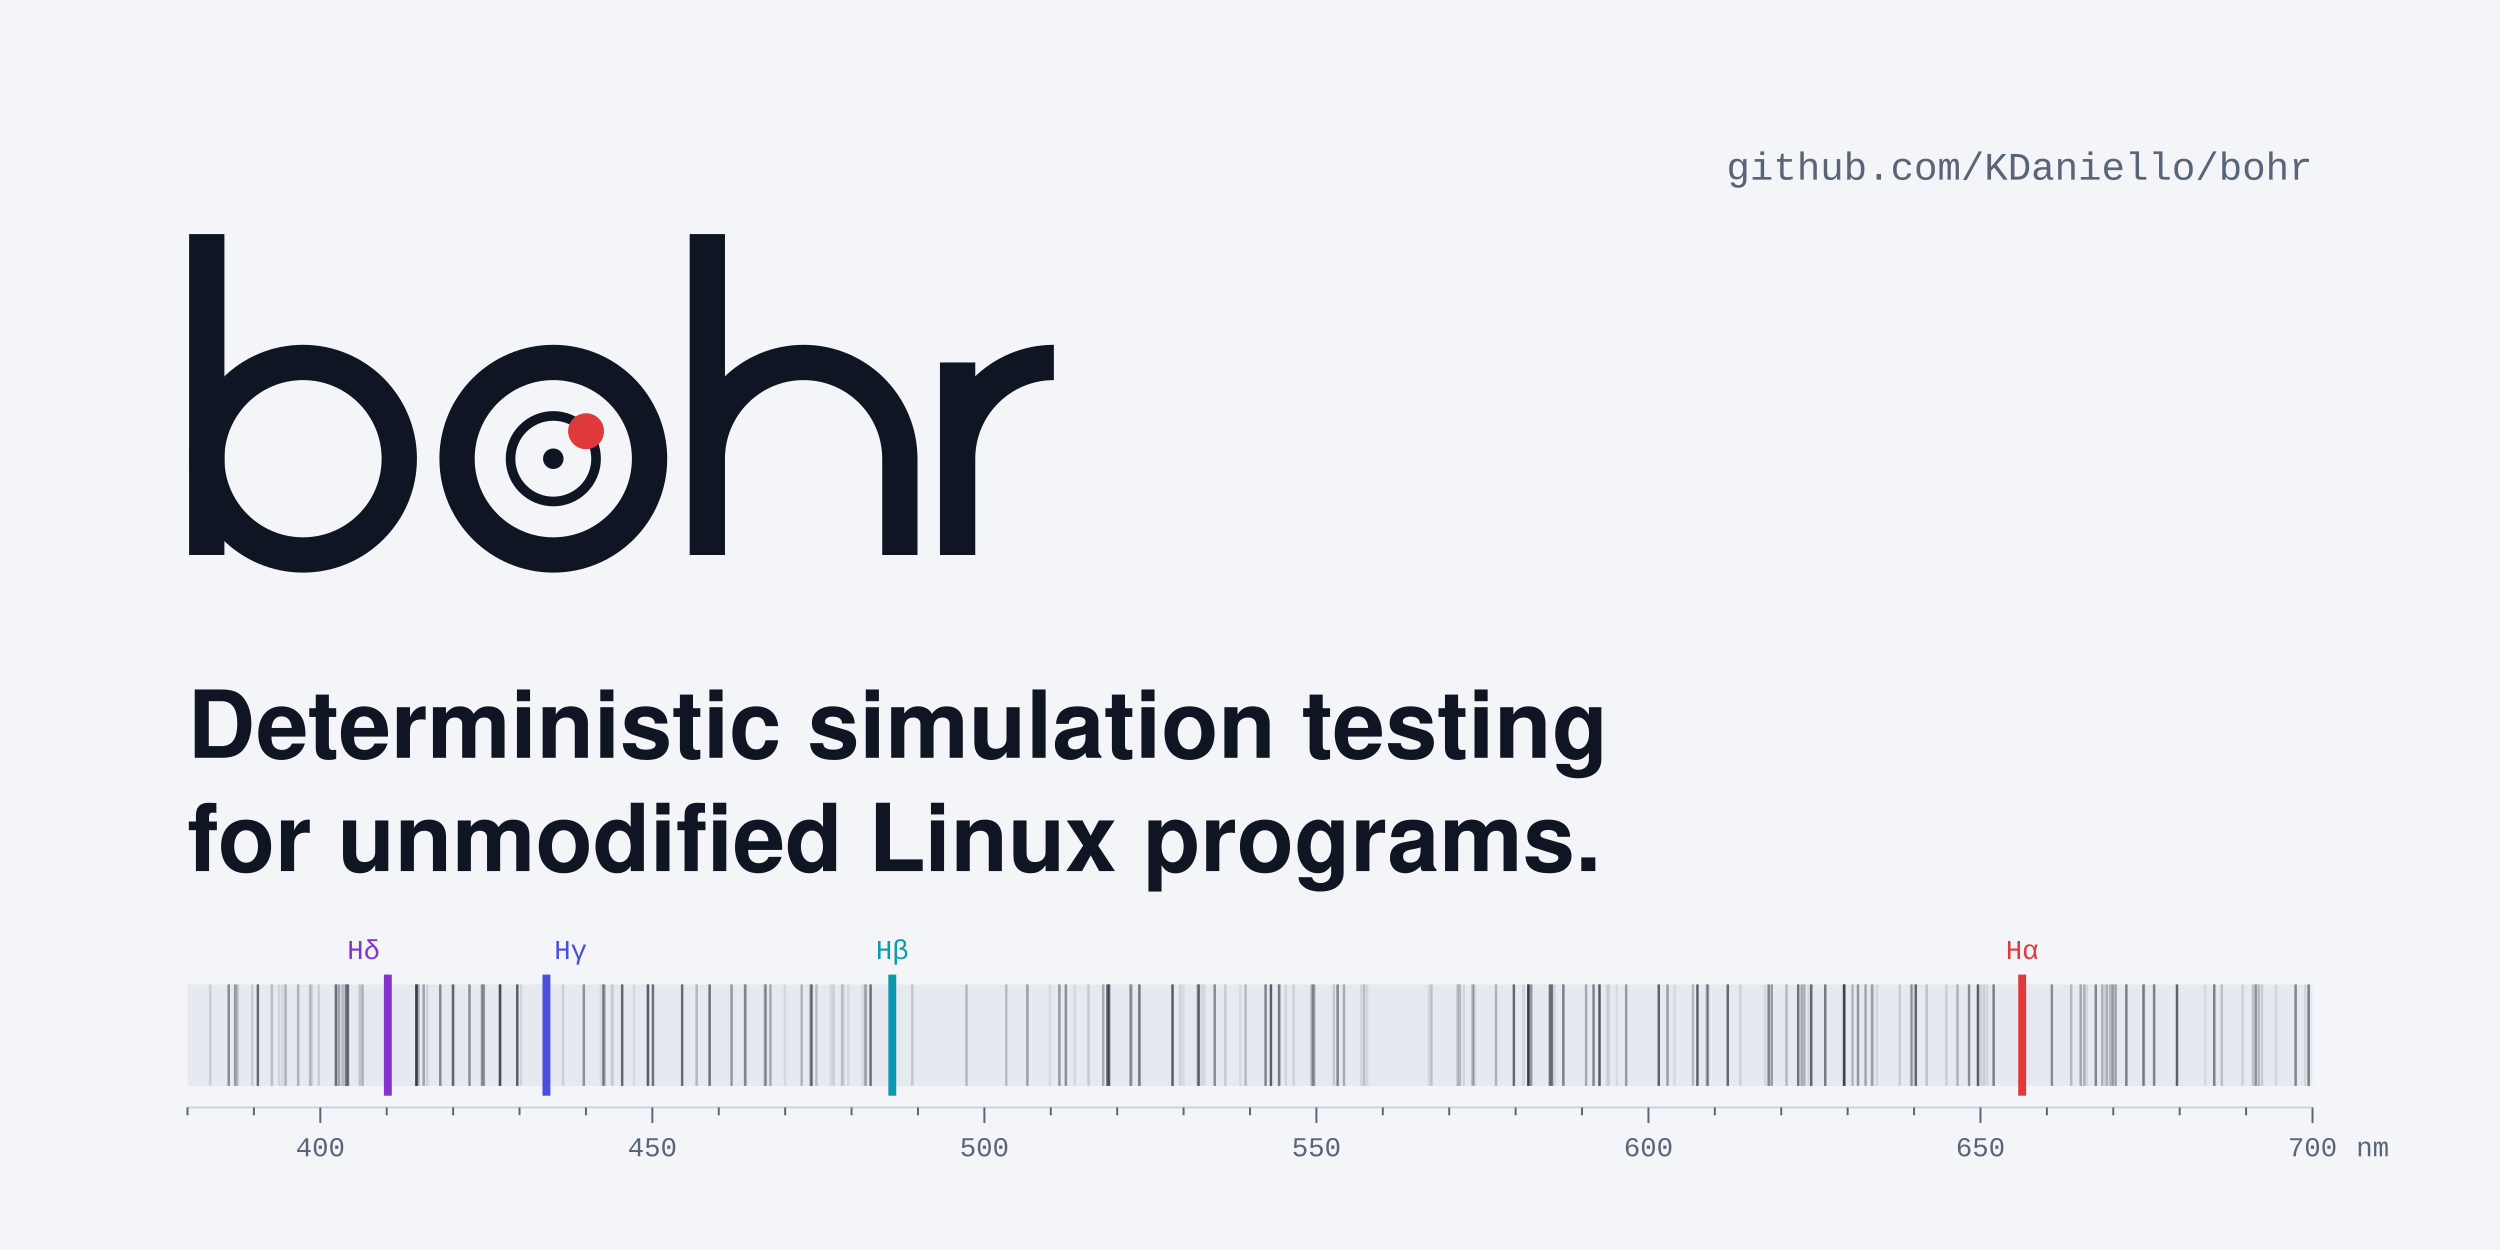
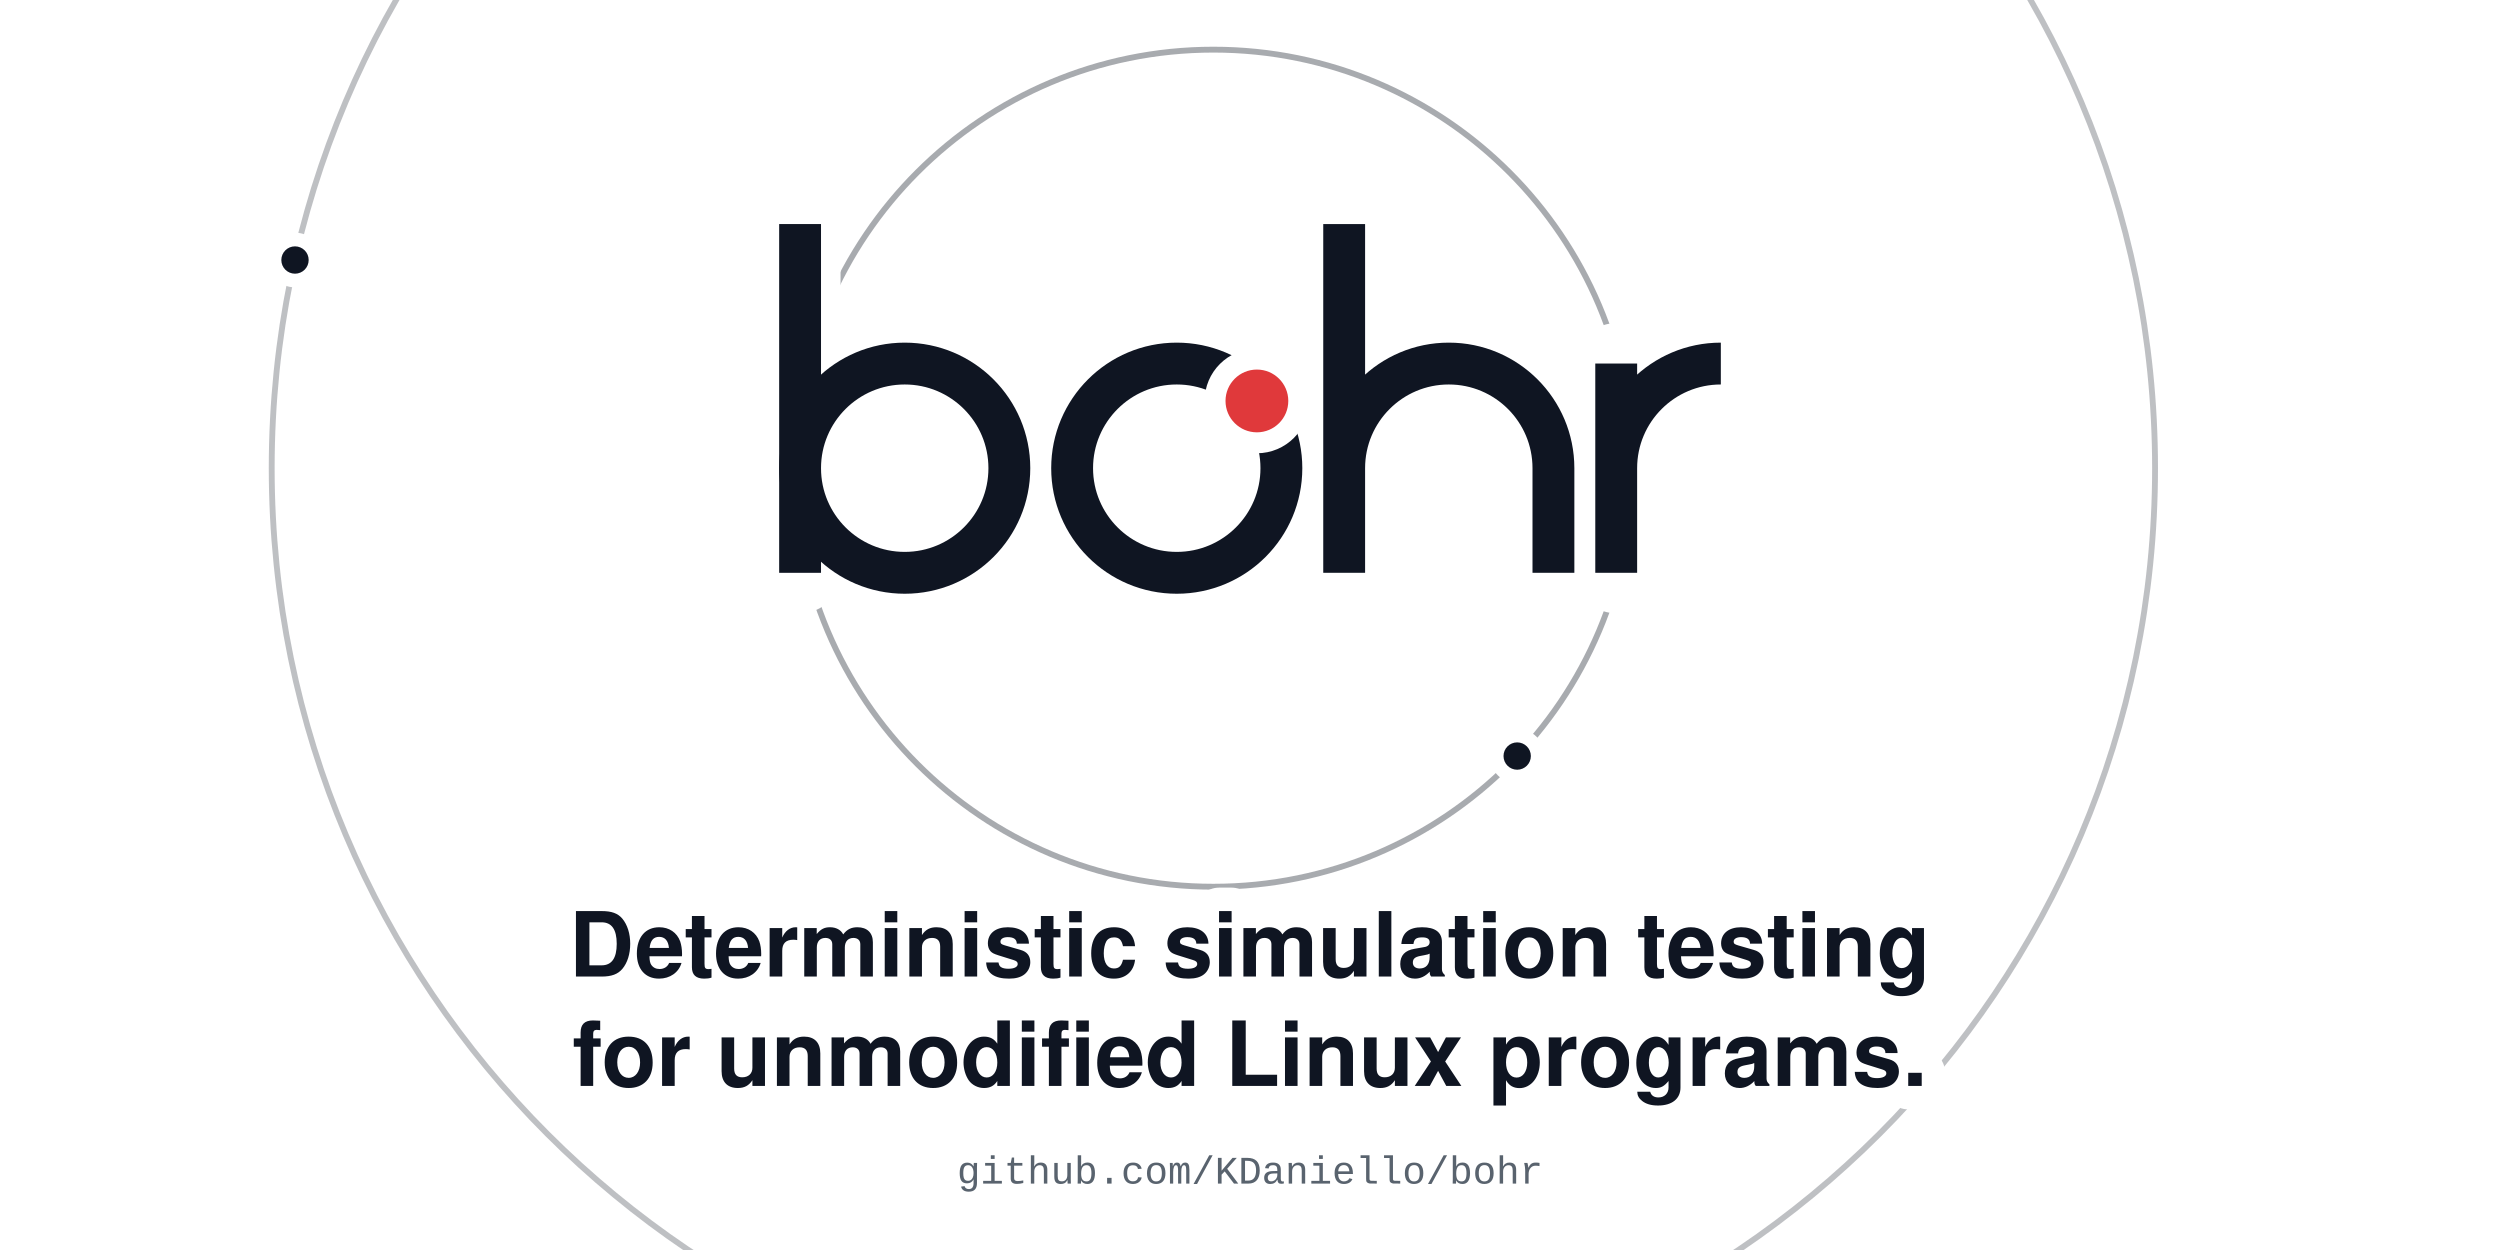
<svg xmlns="http://www.w3.org/2000/svg" width="1280" height="640" viewBox="0 0 1280 640" role="img" aria-label="bohr — deterministic simulation testing for unmodified Linux programs">
-   <rect width="1280" height="640" rx="0" fill="#F3F5F8" />
-   <g transform="translate(96 110) scale(1.6429) translate(6 6)" fill="none" stroke="#0F1522" stroke-width="11">
+   <rect width="1280" height="640" rx="0" fill="#FFFFFF" />
+   <defs>
+     <mask id="orbits" maskUnits="userSpaceOnUse" stroke="none" x="0" y="0" width="1280" height="640">
+       <rect width="1280" height="640" fill="#fff" />
+       <g transform="translate(398.93 104) scale(1.7857) translate(6 6)" fill="none" stroke="#000" stroke-width="23.2" stroke-linecap="round" stroke-linejoin="round">
+         <path d="M0 0V100" />
+         <circle cx="30" cy="70" r="30" />
+         <path d="M156 0V100M156 70A30 30 0 0 1 216 70V100" />
+         <path d="M234 40V100M234 70A30 30 0 0 1 264 40" />
+         <circle cx="108" cy="70" r="30" fill="#000" />
+       </g>
+       <text x="640" y="500" font-family="-apple-system, BlinkMacSystemFont, 'Segoe UI', Helvetica, Arial, sans-serif" font-size="46" font-weight="600" fill="#000" stroke="#000" stroke-width="24" stroke-linejoin="round" text-anchor="middle">Deterministic simulation testing</text>
+       <text x="640" y="556" font-family="-apple-system, BlinkMacSystemFont, 'Segoe UI', Helvetica, Arial, sans-serif" font-size="46" font-weight="600" fill="#000" stroke="#000" stroke-width="24" stroke-linejoin="round" text-anchor="middle">for unmodified Linux programs.</text>
+       <text x="640" y="606" font-family="ui-monospace, SFMono-Regular, 'SF Mono', Menlo, Consolas, 'Liberation Mono', monospace" font-size="20" font-weight="400" fill="#000" stroke="#000" stroke-width="20" stroke-linejoin="round" text-anchor="middle">github.com/KDaniello/bohr</text>
+       <circle cx="776.8" cy="387.1" r="14" fill="#000" />
+       <circle cx="151.04" cy="133.13" r="14" fill="#000" />
+     </mask>
+   </defs>
+   <g mask="url(#orbits)" fill="none" stroke="#0F1522" stroke-width="3">
+     <circle cx="621.25" cy="239.71" r="214.29" opacity="0.36" />
+     <circle cx="621.25" cy="239.71" r="482.14" opacity="0.27" />
+     <circle cx="621.25" cy="239.71" r="857.14" opacity="0.2" />
+   </g>
+   <circle cx="776.8" cy="387.1" r="7" fill="#0F1522" />
+   <circle cx="151.04" cy="133.13" r="7" fill="#0F1522" />
+   <g transform="translate(398.93 104) scale(1.7857) translate(6 6)" fill="none" stroke="#0F1522" stroke-width="12">
    <path d="M0 0V100" />
    <circle cx="30" cy="70" r="30" />
-     <circle cx="108" cy="70" r="30" />
-     <circle cx="108" cy="70" r="13.33" stroke-width="3" />
-     <circle cx="108" cy="70" r="3.2" fill="#0F1522" stroke="none" />
-     <circle cx="118.21" cy="61.43" r="5.6" fill="#E0393B" stroke="none" />
    <path d="M156 0V100M156 70A30 30 0 0 1 216 70V100" />
    <path d="M234 40V100M234 70A30 30 0 0 1 264 40" />
+     <mask id="o-gap" maskUnits="userSpaceOnUse" stroke="none" x="58" y="20" width="100" height="100">
+       <rect x="58" y="20" width="100" height="100" fill="#fff" />
+       <circle cx="130.98" cy="50.72" r="15" fill="#000" />
+     </mask>
+     <circle cx="108" cy="70" r="30" mask="url(#o-gap)" />
+     <circle cx="130.98" cy="50.72" r="9" fill="#E0393B" stroke="none" />
  </g>
-   <text x="1184" y="92" font-family="ui-monospace, SFMono-Regular, 'SF Mono', Menlo, Consolas, 'Liberation Mono', monospace" font-size="20" font-weight="400" fill="#5A6478" text-anchor="end">github.com/KDaniello/bohr</text>
-   <text x="96" y="388" font-family="-apple-system, BlinkMacSystemFont, 'Segoe UI', Helvetica, Arial, sans-serif" font-size="48" font-weight="600" fill="#0F1522" text-anchor="start">Deterministic simulation testing</text>
-   <text x="96" y="446" font-family="-apple-system, BlinkMacSystemFont, 'Segoe UI', Helvetica, Arial, sans-serif" font-size="48" font-weight="600" fill="#0F1522" text-anchor="start">for unmodified Linux programs.</text>
-   <rect x="96" y="504" width="1088" height="52" fill="#E6EAF0" />
-   <rect x="143.96" y="504" width="1.27" height="52" fill="#0F1522" opacity="0.088" />
-   <rect x="1080.7" y="504" width="1.27" height="52" fill="#0F1522" opacity="0.102" />
-   <rect x="853.16" y="504" width="1.27" height="52" fill="#0F1522" opacity="0.356" />
-   <rect x="831.96" y="504" width="1.27" height="52" fill="#0F1522" opacity="0.376" />
-   <rect x="615.94" y="504" width="1.27" height="52" fill="#0F1522" opacity="0.080" />
-   <rect x="213.57" y="504" width="1.27" height="52" fill="#0F1522" opacity="0.307" />
-   <rect x="792.93" y="504" width="1.27" height="52" fill="#0F1522" opacity="0.551" />
-   <rect x="730.89" y="504" width="1.27" height="52" fill="#0F1522" opacity="0.084" />
-   <rect x="793.98" y="504" width="1.27" height="52" fill="#0F1522" opacity="0.543" />
-   <rect x="748.84" y="504" width="1.27" height="52" fill="#0F1522" opacity="0.090" />
-   <rect x="1181.39" y="504" width="1.27" height="52" fill="#0F1522" opacity="0.523" />
-   <rect x="131.39" y="504" width="1.27" height="52" fill="#0F1522" opacity="0.603" />
-   <rect x="613.14" y="504" width="1.27" height="52" fill="#0F1522" opacity="0.519" />
-   <rect x="732" y="504" width="1.27" height="52" fill="#0F1522" opacity="0.080" />
-   <rect x="564.2" y="504" width="1.27" height="52" fill="#0F1522" opacity="0.310" />
-   <rect x="1079.76" y="504" width="1.27" height="52" fill="#0F1522" opacity="0.222" />
-   <rect x="950.83" y="504" width="1.27" height="52" fill="#0F1522" opacity="0.080" />
-   <rect x="442.99" y="504" width="1.27" height="52" fill="#0F1522" opacity="0.081" />
-   <rect x="1081.09" y="504" width="1.27" height="52" fill="#0F1522" opacity="0.310" />
-   <rect x="430.47" y="504" width="1.27" height="52" fill="#0F1522" opacity="0.178" />
-   <rect x="1174.73" y="504" width="1.27" height="52" fill="#0F1522" opacity="0.475" />
-   <rect x="781.88" y="504" width="1.27" height="52" fill="#0F1522" opacity="0.675" />
-   <rect x="822.12" y="504" width="1.27" height="52" fill="#0F1522" opacity="0.096" />
-   <rect x="393.71" y="504" width="1.27" height="52" fill="#0F1522" opacity="0.156" />
-   <rect x="138.38" y="504" width="1.27" height="52" fill="#0F1522" opacity="0.102" />
-   <rect x="779.37" y="504" width="1.27" height="52" fill="#0F1522" opacity="0.109" />
-   <rect x="331.13" y="504" width="1.27" height="52" fill="#0F1522" opacity="0.638" />
-   <rect x="1078.15" y="504" width="1.27" height="52" fill="#0F1522" opacity="0.261" />
-   <rect x="393.9" y="504" width="1.27" height="52" fill="#0F1522" opacity="0.182" />
-   <rect x="514.57" y="504" width="1.27" height="52" fill="#0F1522" opacity="0.224" />
-   <rect x="323.99" y="504" width="1.27" height="52" fill="#0F1522" opacity="0.084" />
-   <rect x="765.32" y="504" width="1.27" height="52" fill="#0F1522" opacity="0.263" />
-   <rect x="943.66" y="504" width="1.27" height="52" fill="#0F1522" opacity="0.648" />
-   <rect x="414.38" y="504" width="1.27" height="52" fill="#0F1522" opacity="0.325" />
-   <rect x="1157.47" y="504" width="1.27" height="52" fill="#0F1522" opacity="0.153" />
-   <rect x="183.57" y="504" width="1.27" height="52" fill="#0F1522" opacity="0.188" />
-   <rect x="145.57" y="504" width="1.27" height="52" fill="#0F1522" opacity="0.274" />
-   <rect x="409.83" y="504" width="1.27" height="52" fill="#0F1522" opacity="0.256" />
-   <rect x="980.25" y="504" width="1.27" height="52" fill="#0F1522" opacity="0.629" />
-   <rect x="647.35" y="504" width="1.27" height="52" fill="#0F1522" opacity="0.487" />
-   <rect x="247.09" y="504" width="1.27" height="52" fill="#0F1522" opacity="0.410" />
-   <rect x="985.83" y="504" width="1.27" height="52" fill="#0F1522" opacity="0.194" />
-   <rect x="578.11" y="504" width="1.27" height="52" fill="#0F1522" opacity="0.296" />
-   <rect x="466.46" y="504" width="1.27" height="52" fill="#0F1522" opacity="0.167" />
-   <rect x="697.8" y="504" width="1.27" height="52" fill="#0F1522" opacity="0.206" />
-   <rect x="637.09" y="504" width="1.27" height="52" fill="#0F1522" opacity="0.231" />
-   <rect x="753.34" y="504" width="1.27" height="52" fill="#0F1522" opacity="0.290" />
-   <rect x="650.09" y="504" width="1.27" height="52" fill="#0F1522" opacity="0.666" />
-   <rect x="856.76" y="504" width="1.27" height="52" fill="#0F1522" opacity="0.084" />
-   <rect x="1133.06" y="504" width="1.27" height="52" fill="#0F1522" opacity="0.495" />
-   <rect x="287.61" y="504" width="1.27" height="52" fill="#0F1522" opacity="0.132" />
-   <rect x="699.35" y="504" width="1.27" height="52" fill="#0F1522" opacity="0.089" />
-   <rect x="1164.69" y="504" width="1.27" height="52" fill="#0F1522" opacity="0.102" />
-   <rect x="218.12" y="504" width="1.27" height="52" fill="#0F1522" opacity="0.110" />
-   <rect x="1113.99" y="504" width="1.27" height="52" fill="#0F1522" opacity="0.638" />
-   <rect x="567.2" y="504" width="1.27" height="52" fill="#0F1522" opacity="0.648" />
-   <rect x="174.82" y="504" width="1.27" height="52" fill="#0F1522" opacity="0.251" />
-   <rect x="426.15" y="504" width="1.27" height="52" fill="#0F1522" opacity="0.135" />
-   <rect x="1012.09" y="504" width="1.27" height="52" fill="#0F1522" opacity="0.671" />
-   <rect x="1020.11" y="504" width="1.27" height="52" fill="#0F1522" opacity="0.499" />
-   <rect x="308.28" y="504" width="1.27" height="52" fill="#0F1522" opacity="0.445" />
-   <rect x="947.86" y="504" width="1.27" height="52" fill="#0F1522" opacity="0.256" />
-   <rect x="1049.92" y="504" width="1.27" height="52" fill="#0F1522" opacity="0.445" />
-   <rect x="212.54" y="504" width="1.27" height="52" fill="#0F1522" opacity="0.468" />
-   <rect x="582.72" y="504" width="1.27" height="52" fill="#0F1522" opacity="0.491" />
-   <rect x="1072.42" y="504" width="1.27" height="52" fill="#0F1522" opacity="0.483" />
-   <rect x="925.38" y="504" width="1.27" height="52" fill="#0F1522" opacity="0.091" />
-   <rect x="687.5" y="504" width="1.27" height="52" fill="#0F1522" opacity="0.293" />
-   <rect x="958.03" y="504" width="1.27" height="52" fill="#0F1522" opacity="0.316" />
-   <rect x="158.15" y="504" width="1.27" height="52" fill="#0F1522" opacity="0.226" />
-   <rect x="545.24" y="504" width="1.27" height="52" fill="#0F1522" opacity="0.102" />
-   <rect x="783.32" y="504" width="1.27" height="52" fill="#0F1522" opacity="0.396" />
-   <rect x="1015.23" y="504" width="1.27" height="52" fill="#0F1522" opacity="0.133" />
-   <rect x="1136.92" y="504" width="1.27" height="52" fill="#0F1522" opacity="0.202" />
-   <rect x="128.49" y="504" width="1.27" height="52" fill="#0F1522" opacity="0.144" />
-   <rect x="613.3" y="504" width="1.27" height="52" fill="#0F1522" opacity="0.090" />
-   <rect x="1097.24" y="504" width="1.27" height="52" fill="#0F1522" opacity="0.115" />
-   <rect x="1179.63" y="504" width="1.27" height="52" fill="#0F1522" opacity="0.097" />
-   <rect x="224.78" y="504" width="1.27" height="52" fill="#0F1522" opacity="0.457" />
-   <rect x="414.93" y="504" width="1.27" height="52" fill="#0F1522" opacity="0.503" />
-   <rect x="298.27" y="504" width="1.27" height="52" fill="#0F1522" opacity="0.420" />
-   <rect x="1064.67" y="504" width="1.27" height="52" fill="#0F1522" opacity="0.313" />
-   <rect x="152.03" y="504" width="1.27" height="52" fill="#0F1522" opacity="0.269" />
-   <rect x="172.4" y="504" width="1.27" height="52" fill="#0F1522" opacity="0.139" />
-   <rect x="441.11" y="504" width="1.27" height="52" fill="#0F1522" opacity="0.080" />
-   <rect x="312.52" y="504" width="1.27" height="52" fill="#0F1522" opacity="0.094" />
-   <rect x="119.77" y="504" width="1.27" height="52" fill="#0F1522" opacity="0.379" />
-   <rect x="795.46" y="504" width="1.27" height="52" fill="#0F1522" opacity="0.082" />
-   <rect x="960.33" y="504" width="1.27" height="52" fill="#0F1522" opacity="0.093" />
-   <rect x="176.32" y="504" width="1.27" height="52" fill="#0F1522" opacity="0.310" />
-   <rect x="216.31" y="504" width="1.27" height="52" fill="#0F1522" opacity="0.340" />
-   <rect x="926.72" y="504" width="1.27" height="52" fill="#0F1522" opacity="0.611" />
-   <rect x="605.33" y="504" width="1.27" height="52" fill="#0F1522" opacity="0.082" />
-   <rect x="1059.8" y="504" width="1.27" height="52" fill="#0F1522" opacity="0.236" />
-   <rect x="657.7" y="504" width="1.27" height="52" fill="#0F1522" opacity="0.104" />
-   <rect x="582.84" y="504" width="1.27" height="52" fill="#0F1522" opacity="0.086" />
-   <rect x="873.25" y="504" width="1.27" height="52" fill="#0F1522" opacity="0.269" />
-   <rect x="799.8" y="504" width="1.27" height="52" fill="#0F1522" opacity="0.499" />
-   <rect x="307.05" y="504" width="1.27" height="52" fill="#0F1522" opacity="0.080" />
-   <rect x="1066.51" y="504" width="1.27" height="52" fill="#0F1522" opacity="0.277" />
-   <rect x="255.09" y="504" width="1.27" height="52" fill="#0F1522" opacity="0.204" />
-   <rect x="745.72" y="504" width="1.27" height="52" fill="#0F1522" opacity="0.238" />
-   <rect x="1155.78" y="504" width="1.27" height="52" fill="#0F1522" opacity="0.243" />
-   <rect x="1075.72" y="504" width="1.27" height="52" fill="#0F1522" opacity="0.271" />
-   <rect x="868.45" y="504" width="1.27" height="52" fill="#0F1522" opacity="0.648" />
-   <rect x="308.86" y="504" width="1.27" height="52" fill="#0F1522" opacity="0.256" />
-   <rect x="914.02" y="504" width="1.27" height="52" fill="#0F1522" opacity="0.132" />
-   <rect x="682.33" y="504" width="1.27" height="52" fill="#0F1522" opacity="0.163" />
-   <rect x="433.66" y="504" width="1.27" height="52" fill="#0F1522" opacity="0.083" />
-   <rect x="1147.56" y="504" width="1.27" height="52" fill="#0F1522" opacity="0.115" />
-   <rect x="954.55" y="504" width="1.27" height="52" fill="#0F1522" opacity="0.325" />
-   <rect x="525.4" y="504" width="1.27" height="52" fill="#0F1522" opacity="0.353" />
-   <rect x="231.78" y="504" width="1.27" height="52" fill="#0F1522" opacity="0.086" />
-   <rect x="566.37" y="504" width="1.27" height="52" fill="#0F1522" opacity="0.611" />
-   <rect x="1077.17" y="504" width="1.27" height="52" fill="#0F1522" opacity="0.112" />
-   <rect x="903.1" y="504" width="1.27" height="52" fill="#0F1522" opacity="0.089" />
-   <rect x="424.79" y="504" width="1.27" height="52" fill="#0F1522" opacity="0.092" />
-   <rect x="1088.06" y="504" width="1.27" height="52" fill="#0F1522" opacity="0.507" />
-   <rect x="381.36" y="504" width="1.27" height="52" fill="#0F1522" opacity="0.102" />
-   <rect x="950.63" y="504" width="1.27" height="52" fill="#0F1522" opacity="0.340" />
-   <rect x="142.23" y="504" width="1.27" height="52" fill="#0F1522" opacity="0.095" />
-   <rect x="445.11" y="504" width="1.27" height="52" fill="#0F1522" opacity="0.577" />
-   <rect x="333.68" y="504" width="1.27" height="52" fill="#0F1522" opacity="0.568" />
-   <rect x="696.44" y="504" width="1.27" height="52" fill="#0F1522" opacity="0.105" />
-   <rect x="380.85" y="504" width="1.27" height="52" fill="#0F1522" opacity="0.457" />
-   <rect x="1102.27" y="504" width="1.27" height="52" fill="#0F1522" opacity="0.491" />
-   <rect x="417.39" y="504" width="1.27" height="52" fill="#0F1522" opacity="0.211" />
-   <rect x="943.43" y="504" width="1.27" height="52" fill="#0F1522" opacity="0.434" />
-   <rect x="373.93" y="504" width="1.27" height="52" fill="#0F1522" opacity="0.386" />
-   <rect x="906.47" y="504" width="1.27" height="52" fill="#0F1522" opacity="0.379" />
-   <rect x="957.45" y="504" width="1.27" height="52" fill="#0F1522" opacity="0.102" />
-   <rect x="162.55" y="504" width="1.27" height="52" fill="#0F1522" opacity="0.125" />
-   <rect x="494.2" y="504" width="1.27" height="52" fill="#0F1522" opacity="0.243" />
-   <rect x="391.46" y="504" width="1.27" height="52" fill="#0F1522" opacity="0.316" />
-   <rect x="914.14" y="504" width="1.27" height="52" fill="#0F1522" opacity="0.123" />
-   <rect x="541.78" y="504" width="1.27" height="52" fill="#0F1522" opacity="0.389" />
-   <rect x="732.35" y="504" width="1.27" height="52" fill="#0F1522" opacity="0.139" />
-   <rect x="1001.6" y="504" width="1.27" height="52" fill="#0F1522" opacity="0.269" />
-   <rect x="431.25" y="504" width="1.27" height="52" fill="#0F1522" opacity="0.096" />
-   <rect x="933.9" y="504" width="1.27" height="52" fill="#0F1522" opacity="0.531" />
-   <rect x="317.91" y="504" width="1.27" height="52" fill="#0F1522" opacity="0.616" />
-   <rect x="401.23" y="504" width="1.27" height="52" fill="#0F1522" opacity="0.083" />
-   <rect x="264.21" y="504" width="1.27" height="52" fill="#0F1522" opacity="0.671" />
-   <rect x="159.03" y="504" width="1.27" height="52" fill="#0F1522" opacity="0.110" />
-   <rect x="614.76" y="504" width="1.27" height="52" fill="#0F1522" opacity="0.094" />
-   <rect x="599.69" y="504" width="1.27" height="52" fill="#0F1522" opacity="0.671" />
-   <rect x="176.67" y="504" width="1.27" height="52" fill="#0F1522" opacity="0.328" />
-   <rect x="921.84" y="504" width="1.27" height="52" fill="#0F1522" opacity="0.299" />
-   <rect x="781.96" y="504" width="1.27" height="52" fill="#0F1522" opacity="0.427" />
-   <rect x="231.28" y="504" width="1.27" height="52" fill="#0F1522" opacity="0.603" />
-   <rect x="578.59" y="504" width="1.27" height="52" fill="#0F1522" opacity="0.290" />
-   <rect x="815.24" y="504" width="1.27" height="52" fill="#0F1522" opacity="0.148" />
-   <rect x="1096.81" y="504" width="1.27" height="52" fill="#0F1522" opacity="0.487" />
-   <rect x="1154.26" y="504" width="1.27" height="52" fill="#0F1522" opacity="0.424" />
-   <rect x="177.5" y="504" width="1.27" height="52" fill="#0F1522" opacity="0.581" />
-   <rect x="827.18" y="504" width="1.27" height="52" fill="#0F1522" opacity="0.081" />
-   <rect x="330.91" y="504" width="1.27" height="52" fill="#0F1522" opacity="0.083" />
-   <rect x="1082.53" y="504" width="1.27" height="52" fill="#0F1522" opacity="0.344" />
-   <rect x="120.92" y="504" width="1.27" height="52" fill="#0F1522" opacity="0.213" />
-   <rect x="995.92" y="504" width="1.27" height="52" fill="#0F1522" opacity="0.136" />
-   <rect x="348.62" y="504" width="1.27" height="52" fill="#0F1522" opacity="0.598" />
-   <rect x="1128.42" y="504" width="1.27" height="52" fill="#0F1522" opacity="0.080" />
-   <rect x="818.32" y="504" width="1.27" height="52" fill="#0F1522" opacity="0.652" />
-   <rect x="545.05" y="504" width="1.27" height="52" fill="#0F1522" opacity="0.366" />
-   <rect x="536.94" y="504" width="1.27" height="52" fill="#0F1522" opacity="0.085" />
-   <rect x="171.35" y="504" width="1.27" height="52" fill="#0F1522" opacity="0.585" />
-   <rect x="923.19" y="504" width="1.27" height="52" fill="#0F1522" opacity="0.277" />
-   <rect x="107.02" y="504" width="1.27" height="52" fill="#0F1522" opacity="0.133" />
-   <rect x="313.16" y="504" width="1.27" height="52" fill="#0F1522" opacity="0.097" />
-   <rect x="1007.52" y="504" width="1.27" height="52" fill="#0F1522" opacity="0.442" />
-   <rect x="255.44" y="504" width="1.27" height="52" fill="#0F1522" opacity="0.680" />
-   <rect x="603.72" y="504" width="1.27" height="52" fill="#0F1522" opacity="0.119" />
-   <rect x="1013.65" y="504" width="1.27" height="52" fill="#0F1522" opacity="0.127" />
-   <rect x="626.73" y="504" width="1.27" height="52" fill="#0F1522" opacity="0.150" />
-   <rect x="239.75" y="504" width="1.27" height="52" fill="#0F1522" opacity="0.442" />
-   <rect x="774.47" y="504" width="1.27" height="52" fill="#0F1522" opacity="0.607" />
-   <rect x="654.26" y="504" width="1.27" height="52" fill="#0F1522" opacity="0.386" />
-   <rect x="549.65" y="504" width="1.27" height="52" fill="#0F1522" opacity="0.084" />
-   <rect x="754.18" y="504" width="1.27" height="52" fill="#0F1522" opacity="0.204" />
-   <rect x="116.47" y="504" width="1.27" height="52" fill="#0F1522" opacity="0.453" />
-   <rect x="246.13" y="504" width="1.27" height="52" fill="#0F1522" opacity="0.392" />
-   <rect x="670.91" y="504" width="1.27" height="52" fill="#0F1522" opacity="0.290" />
-   <rect x="815.29" y="504" width="1.27" height="52" fill="#0F1522" opacity="0.389" />
-   <rect x="654.24" y="504" width="1.27" height="52" fill="#0F1522" opacity="0.142" />
-   <rect x="1067.79" y="504" width="1.27" height="52" fill="#0F1522" opacity="0.084" />
-   <rect x="920.05" y="504" width="1.27" height="52" fill="#0F1522" opacity="0.564" />
-   <rect x="1152.79" y="504" width="1.27" height="52" fill="#0F1522" opacity="0.174" />
-   <rect x="266.11" y="504" width="1.27" height="52" fill="#0F1522" opacity="0.100" />
-   <rect x="621.3" y="504" width="1.27" height="52" fill="#0F1522" opacity="0.449" />
-   <rect x="356.05" y="504" width="1.27" height="52" fill="#0F1522" opacity="0.243" />
-   <rect x="978.44" y="504" width="1.27" height="52" fill="#0F1522" opacity="0.208" />
-   <rect x="390.99" y="504" width="1.27" height="52" fill="#0F1522" opacity="0.285" />
-   <rect x="362.69" y="504" width="1.27" height="52" fill="#0F1522" opacity="0.572" />
-   <rect x="138.73" y="504" width="1.27" height="52" fill="#0F1522" opacity="0.131" />
-   <rect x="890.42" y="504" width="1.27" height="52" fill="#0F1522" opacity="0.120" />
-   <rect x="661.7" y="504" width="1.27" height="52" fill="#0F1522" opacity="0.119" />
-   <rect x="818.02" y="504" width="1.27" height="52" fill="#0F1522" opacity="0.082" />
-   <rect x="654.47" y="504" width="1.27" height="52" fill="#0F1522" opacity="0.112" />
-   <rect x="746.83" y="504" width="1.27" height="52" fill="#0F1522" opacity="0.234" />
-   <rect x="173.03" y="504" width="1.27" height="52" fill="#0F1522" opacity="0.285" />
-   <rect x="612.61" y="504" width="1.27" height="52" fill="#0F1522" opacity="0.293" />
-   <rect x="972.06" y="504" width="1.27" height="52" fill="#0F1522" opacity="0.145" />
-   <rect x="1016.84" y="504" width="1.27" height="52" fill="#0F1522" opacity="0.089" />
-   <rect x="184.98" y="504" width="1.27" height="52" fill="#0F1522" opacity="0.274" />
-   <rect x="823.05" y="504" width="1.27" height="52" fill="#0F1522" opacity="0.124" />
-   <rect x="811.44" y="504" width="1.27" height="52" fill="#0F1522" opacity="0.316" />
-   <rect x="442.46" y="504" width="1.27" height="52" fill="#0F1522" opacity="0.334" />
-   <rect x="977.87" y="504" width="1.27" height="52" fill="#0F1522" opacity="0.274" />
-   <rect x="672.34" y="504" width="1.27" height="52" fill="#0F1522" opacity="0.153" />
-   <rect x="684.24" y="504" width="1.27" height="52" fill="#0F1522" opacity="0.479" />
-   <rect x="556.69" y="504" width="1.27" height="52" fill="#0F1522" opacity="0.156" />
-   <rect x="866.14" y="504" width="1.27" height="52" fill="#0F1522" opacity="0.241" />
-   <rect x="883.99" y="504" width="1.27" height="52" fill="#0F1522" opacity="0.611" />
-   <rect x="873.8" y="504" width="1.27" height="52" fill="#0F1522" opacity="0.403" />
-   <rect x="671.86" y="504" width="1.27" height="52" fill="#0F1522" opacity="0.417" />
-   <rect x="212.59" y="504" width="1.27" height="52" fill="#0F1522" opacity="0.638" />
-   <rect x="848.66" y="504" width="1.27" height="52" fill="#0F1522" opacity="0.643" />
-   <rect x="904.93" y="504" width="1.27" height="52" fill="#0F1522" opacity="0.483" />
-   <rect x="634.44" y="504" width="1.27" height="52" fill="#0F1522" opacity="0.080" />
-   <rect x="1033.33" y="499" width="4.05" height="62" fill="#E0393B" />
-   <text x="1035.35" y="491" font-family="ui-monospace, SFMono-Regular, 'SF Mono', Menlo, Consolas, 'Liberation Mono', monospace" font-size="14" font-weight="400" fill="#E0393B" text-anchor="middle">Hα</text>
-   <rect x="454.82" y="499" width="4.05" height="62" fill="#0E98AE" />
-   <text x="456.84" y="491" font-family="ui-monospace, SFMono-Regular, 'SF Mono', Menlo, Consolas, 'Liberation Mono', monospace" font-size="14" font-weight="400" fill="#0E98AE" text-anchor="middle">Hβ</text>
-   <rect x="277.75" y="499" width="4.05" height="62" fill="#4A4FDB" />
-   <text x="283.77" y="491" font-family="ui-monospace, SFMono-Regular, 'SF Mono', Menlo, Consolas, 'Liberation Mono', monospace" font-size="14" font-weight="400" fill="#4A4FDB" text-anchor="start">Hγ</text>
-   <rect x="196.55" y="499" width="4.05" height="62" fill="#8434CC" />
-   <text x="194.58" y="491" font-family="ui-monospace, SFMono-Regular, 'SF Mono', Menlo, Consolas, 'Liberation Mono', monospace" font-size="14" font-weight="400" fill="#8434CC" text-anchor="end">Hδ</text>
-   <line x1="96" y1="567" x2="1184" y2="567" stroke="#CDD3DD" stroke-width="1" />
-   <line x1="96" y1="567" x2="96" y2="571" stroke="#5A6478" stroke-width="1" />
-   <line x1="130" y1="567" x2="130" y2="571" stroke="#5A6478" stroke-width="1" />
-   <line x1="164" y1="567" x2="164" y2="575" stroke="#5A6478" stroke-width="1" />
-   <text x="164" y="592" font-family="ui-monospace, SFMono-Regular, 'SF Mono', Menlo, Consolas, 'Liberation Mono', monospace" font-size="14" font-weight="400" fill="#5A6478" text-anchor="middle">400</text>
-   <line x1="198" y1="567" x2="198" y2="571" stroke="#5A6478" stroke-width="1" />
-   <line x1="232" y1="567" x2="232" y2="571" stroke="#5A6478" stroke-width="1" />
-   <line x1="266" y1="567" x2="266" y2="571" stroke="#5A6478" stroke-width="1" />
-   <line x1="300" y1="567" x2="300" y2="571" stroke="#5A6478" stroke-width="1" />
-   <line x1="334" y1="567" x2="334" y2="575" stroke="#5A6478" stroke-width="1" />
-   <text x="334" y="592" font-family="ui-monospace, SFMono-Regular, 'SF Mono', Menlo, Consolas, 'Liberation Mono', monospace" font-size="14" font-weight="400" fill="#5A6478" text-anchor="middle">450</text>
-   <line x1="368" y1="567" x2="368" y2="571" stroke="#5A6478" stroke-width="1" />
-   <line x1="402" y1="567" x2="402" y2="571" stroke="#5A6478" stroke-width="1" />
-   <line x1="436" y1="567" x2="436" y2="571" stroke="#5A6478" stroke-width="1" />
-   <line x1="470" y1="567" x2="470" y2="571" stroke="#5A6478" stroke-width="1" />
-   <line x1="504" y1="567" x2="504" y2="575" stroke="#5A6478" stroke-width="1" />
-   <text x="504" y="592" font-family="ui-monospace, SFMono-Regular, 'SF Mono', Menlo, Consolas, 'Liberation Mono', monospace" font-size="14" font-weight="400" fill="#5A6478" text-anchor="middle">500</text>
-   <line x1="538" y1="567" x2="538" y2="571" stroke="#5A6478" stroke-width="1" />
-   <line x1="572" y1="567" x2="572" y2="571" stroke="#5A6478" stroke-width="1" />
-   <line x1="606" y1="567" x2="606" y2="571" stroke="#5A6478" stroke-width="1" />
-   <line x1="640" y1="567" x2="640" y2="571" stroke="#5A6478" stroke-width="1" />
-   <line x1="674" y1="567" x2="674" y2="575" stroke="#5A6478" stroke-width="1" />
-   <text x="674" y="592" font-family="ui-monospace, SFMono-Regular, 'SF Mono', Menlo, Consolas, 'Liberation Mono', monospace" font-size="14" font-weight="400" fill="#5A6478" text-anchor="middle">550</text>
-   <line x1="708" y1="567" x2="708" y2="571" stroke="#5A6478" stroke-width="1" />
-   <line x1="742" y1="567" x2="742" y2="571" stroke="#5A6478" stroke-width="1" />
-   <line x1="776" y1="567" x2="776" y2="571" stroke="#5A6478" stroke-width="1" />
-   <line x1="810" y1="567" x2="810" y2="571" stroke="#5A6478" stroke-width="1" />
-   <line x1="844" y1="567" x2="844" y2="575" stroke="#5A6478" stroke-width="1" />
-   <text x="844" y="592" font-family="ui-monospace, SFMono-Regular, 'SF Mono', Menlo, Consolas, 'Liberation Mono', monospace" font-size="14" font-weight="400" fill="#5A6478" text-anchor="middle">600</text>
-   <line x1="878" y1="567" x2="878" y2="571" stroke="#5A6478" stroke-width="1" />
-   <line x1="912" y1="567" x2="912" y2="571" stroke="#5A6478" stroke-width="1" />
-   <line x1="946" y1="567" x2="946" y2="571" stroke="#5A6478" stroke-width="1" />
-   <line x1="980" y1="567" x2="980" y2="571" stroke="#5A6478" stroke-width="1" />
-   <line x1="1014" y1="567" x2="1014" y2="575" stroke="#5A6478" stroke-width="1" />
-   <text x="1014" y="592" font-family="ui-monospace, SFMono-Regular, 'SF Mono', Menlo, Consolas, 'Liberation Mono', monospace" font-size="14" font-weight="400" fill="#5A6478" text-anchor="middle">650</text>
-   <line x1="1048" y1="567" x2="1048" y2="571" stroke="#5A6478" stroke-width="1" />
-   <line x1="1082" y1="567" x2="1082" y2="571" stroke="#5A6478" stroke-width="1" />
-   <line x1="1116" y1="567" x2="1116" y2="571" stroke="#5A6478" stroke-width="1" />
-   <line x1="1150" y1="567" x2="1150" y2="571" stroke="#5A6478" stroke-width="1" />
-   <line x1="1184" y1="567" x2="1184" y2="575" stroke="#5A6478" stroke-width="1" />
-   <text x="1184" y="592" font-family="ui-monospace, SFMono-Regular, 'SF Mono', Menlo, Consolas, 'Liberation Mono', monospace" font-size="14" font-weight="400" fill="#5A6478" text-anchor="middle">700</text>
-   <text x="1206.4" y="592" font-family="ui-monospace, SFMono-Regular, 'SF Mono', Menlo, Consolas, 'Liberation Mono', monospace" font-size="14" font-weight="400" fill="#5A6478" text-anchor="start">nm</text>
+   <text x="640" y="500" font-family="-apple-system, BlinkMacSystemFont, 'Segoe UI', Helvetica, Arial, sans-serif" font-size="46" font-weight="600" fill="#0F1522" text-anchor="middle">Deterministic simulation testing</text>
+   <text x="640" y="556" font-family="-apple-system, BlinkMacSystemFont, 'Segoe UI', Helvetica, Arial, sans-serif" font-size="46" font-weight="600" fill="#0F1522" text-anchor="middle">for unmodified Linux programs.</text>
+   <text x="640" y="606" font-family="ui-monospace, SFMono-Regular, 'SF Mono', Menlo, Consolas, 'Liberation Mono', monospace" font-size="20" font-weight="400" fill="#59636E" text-anchor="middle">github.com/KDaniello/bohr</text>
</svg>
